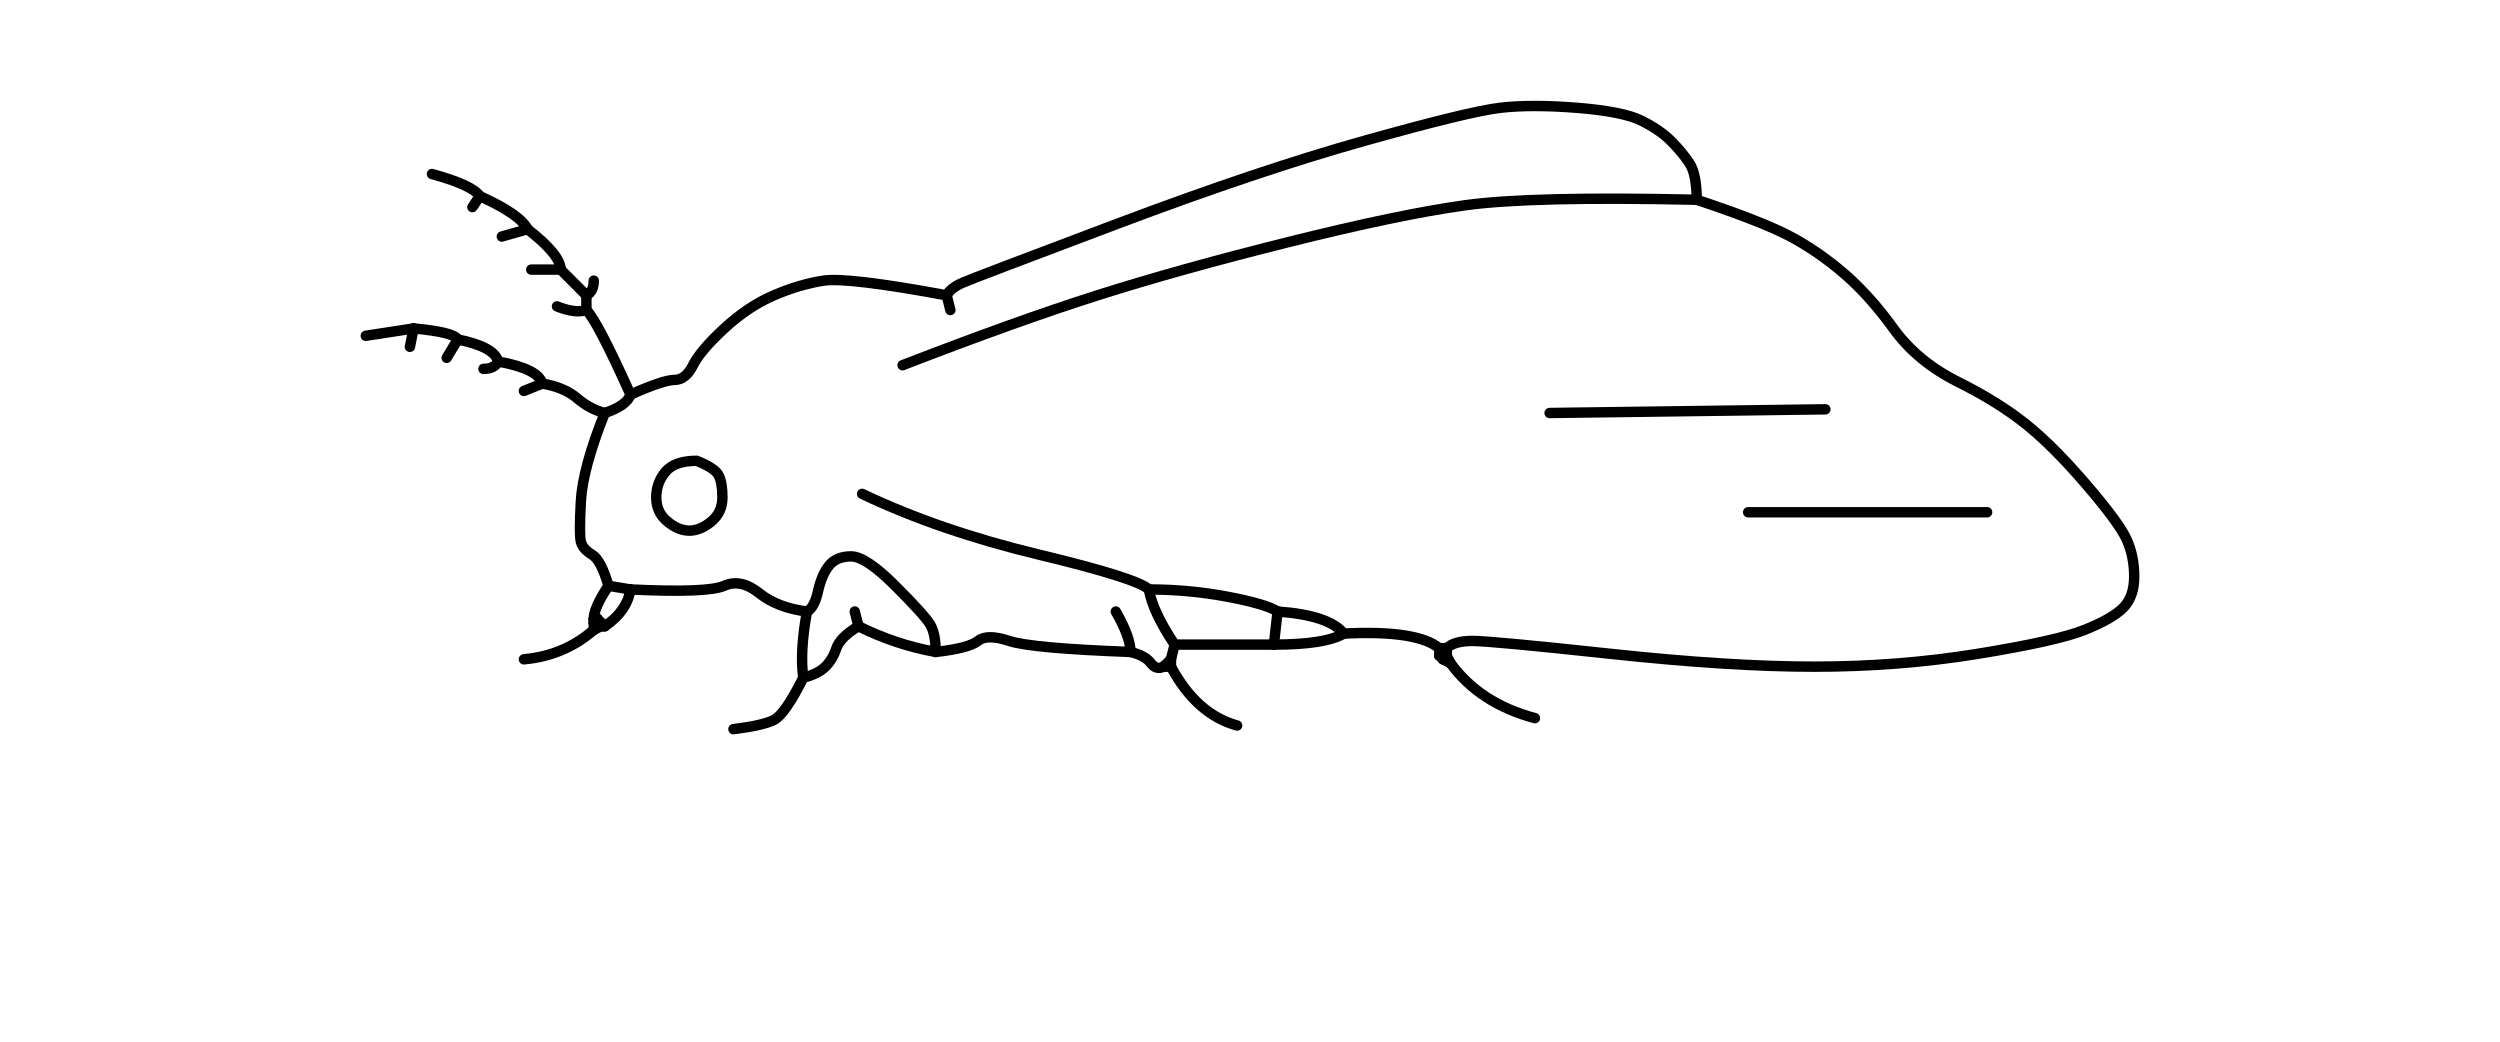
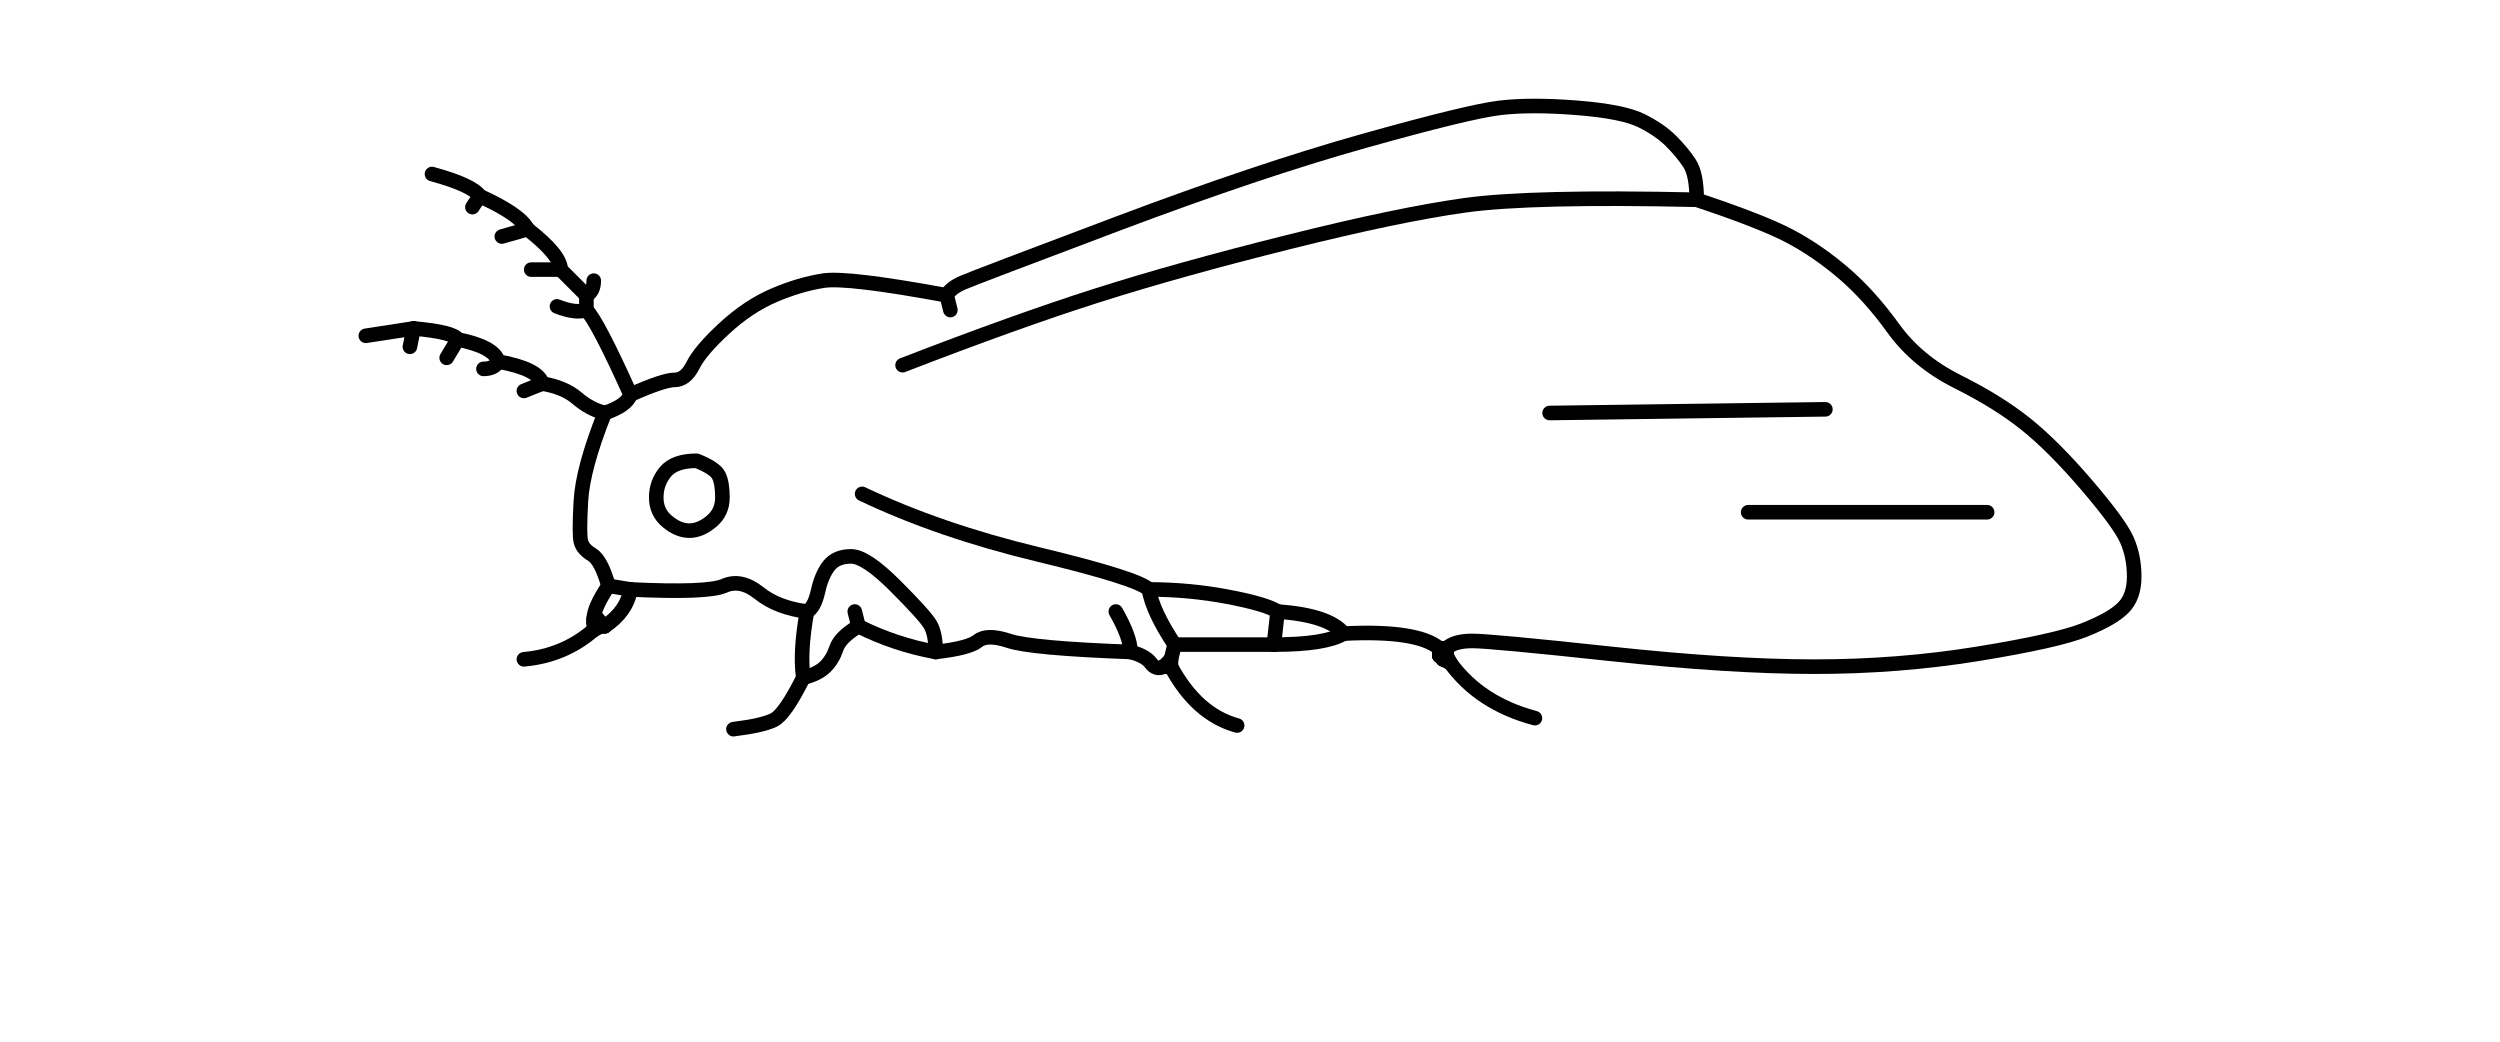
<svg xmlns="http://www.w3.org/2000/svg" viewBox="0 0 1200 500">
-   <g fill="none" stroke="currentColor" stroke-width="5" stroke-linecap="round" stroke-linejoin="round">
+   <g fill="none" stroke="currentColor" stroke-width="7" stroke-linecap="round" stroke-linejoin="round">
    <path d="M 286.76 298.82 L 286.76 297.06" />
    <path d="M 286.76 298.82 L 285.00 298.82" />
    <path d="M 286.76 298.82 L 288.53 300.59" />
    <path d="M 645.00 304.12 Q 637.94 295.29 613.24 293.53" />
    <path d="M 645.00 304.12 Q 636.18 309.41 611.47 309.41" />
    <path d="M 645.00 304.12 Q 680.29 302.35 690.88 311.18" />
    <path d="M 558.53 320.00 L 562.06 316.47" />
    <path d="M 558.53 320.00 L 562.06 320.00" />
    <path d="M 558.53 320.00 Q 555.00 321.76 552.35 318.24 Q 549.71 314.71 542.65 312.94" />
    <path d="M 207.35 83.53 Q 226.76 88.82 230.29 94.12" />
    <path d="M 251.47 316.47 Q 270.88 314.71 285.00 302.35" />
    <path d="M 302.65 282.94 L 292.06 281.18" />
    <path d="M 302.65 282.94 Q 339.71 284.71 347.65 281.18 Q 355.59 277.65 364.41 284.71 Q 373.24 291.76 387.35 293.53" />
    <path d="M 302.65 282.94 Q 300.88 293.53 290.29 300.59" />
    <path d="M 743.82 198.24 L 876.18 196.47" />
    <path d="M 694.41 311.18 L 692.65 311.18" />
    <path d="M 694.41 311.18 Q 697.94 307.65 706.76 307.65 Q 715.59 307.65 772.94 313.82 Q 830.29 320.00 870.88 320.00 Q 911.47 320.00 949.41 313.82 Q 987.35 307.65 1000.59 302.35 Q 1013.82 297.06 1019.12 291.76 Q 1024.41 286.47 1024.41 276.76 Q 1024.41 267.06 1020.88 259.12 Q 1017.35 251.18 1001.47 232.65 Q 985.59 214.12 972.35 203.53 Q 959.12 192.94 939.71 183.24 Q 920.29 173.53 908.82 157.65 Q 897.35 141.76 885.00 131.18 Q 872.65 120.59 859.41 113.53 Q 846.18 106.47 814.41 95.88" />
    <path d="M 694.41 311.18 L 694.41 312.94" />
    <path d="M 692.65 316.47 L 694.41 314.71" />
    <path d="M 692.65 316.47 L 690.88 314.71" />
    <path d="M 692.65 316.47 L 696.18 318.24" />
    <path d="M 214.41 171.76 L 219.71 162.94" />
    <path d="M 535.59 293.53 Q 542.65 305.88 542.65 312.94" />
    <path d="M 239.12 173.53 Q 237.35 166.47 219.71 162.94" />
    <path d="M 239.12 173.53 Q 258.53 177.06 260.29 184.12" />
    <path d="M 239.12 173.53 Q 237.35 177.06 232.06 177.06" />
    <path d="M 251.47 187.65 L 260.29 184.12" />
    <path d="M 175.59 161.18 L 198.53 157.65" />
    <path d="M 449.12 312.94 Q 449.12 304.12 446.47 299.71 Q 443.82 295.29 429.71 281.18 Q 415.59 267.06 408.53 267.06 Q 401.47 267.06 397.94 271.47 Q 394.41 275.88 392.65 283.82 Q 390.88 291.76 387.35 293.53" />
    <path d="M 449.12 312.94 Q 429.71 309.41 412.06 300.59" />
    <path d="M 449.12 312.94 Q 465.00 311.18 469.41 307.65 Q 473.82 304.12 484.41 307.65 Q 495.00 311.18 542.65 312.94" />
    <path d="M 240.88 113.53 L 253.24 110.00" />
    <path d="M 454.41 141.76 Q 456.18 138.24 462.35 135.59 Q 468.53 132.94 536.47 107.35 Q 604.41 81.76 654.71 67.65 Q 705.00 53.53 720.00 51.76 Q 735.00 50.00 757.06 51.76 Q 779.12 53.53 787.94 57.94 Q 796.76 62.35 802.06 67.65 Q 807.35 72.94 810.88 78.24 Q 814.41 83.53 814.41 95.88" />
    <path d="M 454.41 141.76 Q 406.76 132.94 395.29 134.71 Q 383.82 136.47 371.47 141.76 Q 359.12 147.06 347.65 157.65 Q 336.18 168.24 332.65 175.29 Q 329.12 182.35 323.82 182.35 Q 318.53 182.35 302.65 189.41" />
    <path d="M 454.41 141.76 L 456.18 148.82" />
    <path d="M 288.53 300.59 L 290.29 300.59" />
    <path d="M 288.53 300.59 L 285.00 302.35" />
    <path d="M 230.29 94.12 Q 249.71 102.94 253.24 110.00" />
    <path d="M 230.29 94.12 L 226.76 99.41" />
    <path d="M 412.06 300.59 L 410.29 293.53" />
    <path d="M 412.06 300.59 Q 403.24 305.88 401.47 311.18 Q 399.71 316.47 396.18 320.00 Q 392.65 323.53 385.59 325.29" />
    <path d="M 814.41 95.88 Q 735.00 94.12 703.24 98.53 Q 671.47 102.94 618.53 116.18 Q 565.59 129.41 526.76 141.76 Q 487.94 154.12 433.24 175.29" />
    <path d="M 593.82 348.24 Q 574.41 342.94 562.06 320.00" />
    <path d="M 694.41 314.71 L 694.41 312.94" />
    <path d="M 694.41 314.71 L 696.18 318.24" />
    <path d="M 302.65 189.41 Q 286.76 154.12 281.47 148.82" />
    <path d="M 302.65 189.41 Q 300.88 194.71 290.29 198.24" />
    <path d="M 290.29 198.24 Q 283.24 196.47 277.06 191.18 Q 270.88 185.88 260.29 184.12" />
    <path d="M 290.29 198.24 Q 279.71 224.71 278.82 240.59 Q 277.94 256.47 278.82 260.00 Q 279.71 263.53 284.12 266.18 Q 288.53 268.82 292.06 281.18" />
    <path d="M 286.76 297.06 L 285.00 297.06" />
    <path d="M 286.76 297.06 L 290.29 300.59" />
    <path d="M 281.47 141.76 L 269.12 129.41" />
    <path d="M 281.47 141.76 Q 285.00 140.00 285.00 134.71" />
    <path d="M 281.47 141.76 L 281.47 148.82" />
    <path d="M 562.06 316.47 L 563.82 309.41" />
    <path d="M 562.06 316.47 L 562.06 320.00" />
    <path d="M 285.00 298.82 L 285.00 297.06" />
    <path d="M 285.00 298.82 L 285.00 302.35" />
    <path d="M 413.82 237.06 Q 450.88 254.71 498.53 266.18 Q 546.18 277.65 551.47 282.94" />
    <path d="M 692.65 311.18 L 690.88 311.18" />
    <path d="M 692.65 311.18 L 692.65 312.94" />
    <path d="M 255.00 129.41 L 269.12 129.41" />
    <path d="M 219.71 162.94 Q 217.94 159.41 198.53 157.65" />
    <path d="M 694.41 312.94 L 692.65 312.94" />
    <path d="M 736.76 344.71 Q 710.29 337.65 696.18 318.24" />
    <path d="M 352.06 350.00 Q 366.18 348.24 371.47 345.59 Q 376.76 342.94 385.59 325.29" />
    <path d="M 267.35 147.06 Q 276.18 150.59 281.47 148.82" />
    <path d="M 387.35 293.53 Q 383.82 312.94 385.59 325.29" />
    <path d="M 198.53 157.65 L 196.76 166.47" />
    <path d="M 613.24 293.53 Q 607.94 290.00 589.41 286.47 Q 570.88 282.94 551.47 282.94" />
    <path d="M 613.24 293.53 L 611.47 309.41" />
    <path d="M 285.00 297.06 Q 285.00 291.76 292.06 281.18" />
    <path d="M 953.82 245.88 L 839.12 245.88" />
    <path d="M 690.88 311.18 L 690.88 314.71" />
    <path d="M 563.82 309.41 Q 553.24 293.53 551.47 282.94" />
    <path d="M 563.82 309.41 L 611.47 309.41" />
    <path d="M 690.88 314.71 L 692.65 312.94" />
    <path d="M 269.12 129.41 Q 269.12 122.35 253.24 110.00" />
    <path d="M 334.41 221.18 Q 323.82 221.18 319.41 226.47 Q 315.00 231.76 315.00 238.82 Q 315.00 245.88 320.29 250.29 Q 325.59 254.71 330.88 254.71 Q 336.18 254.71 341.47 250.29 Q 346.76 245.88 346.76 238.82 Q 346.76 231.76 345.00 228.24 Q 343.24 224.71 334.41 221.18" />
  </g>
</svg>
